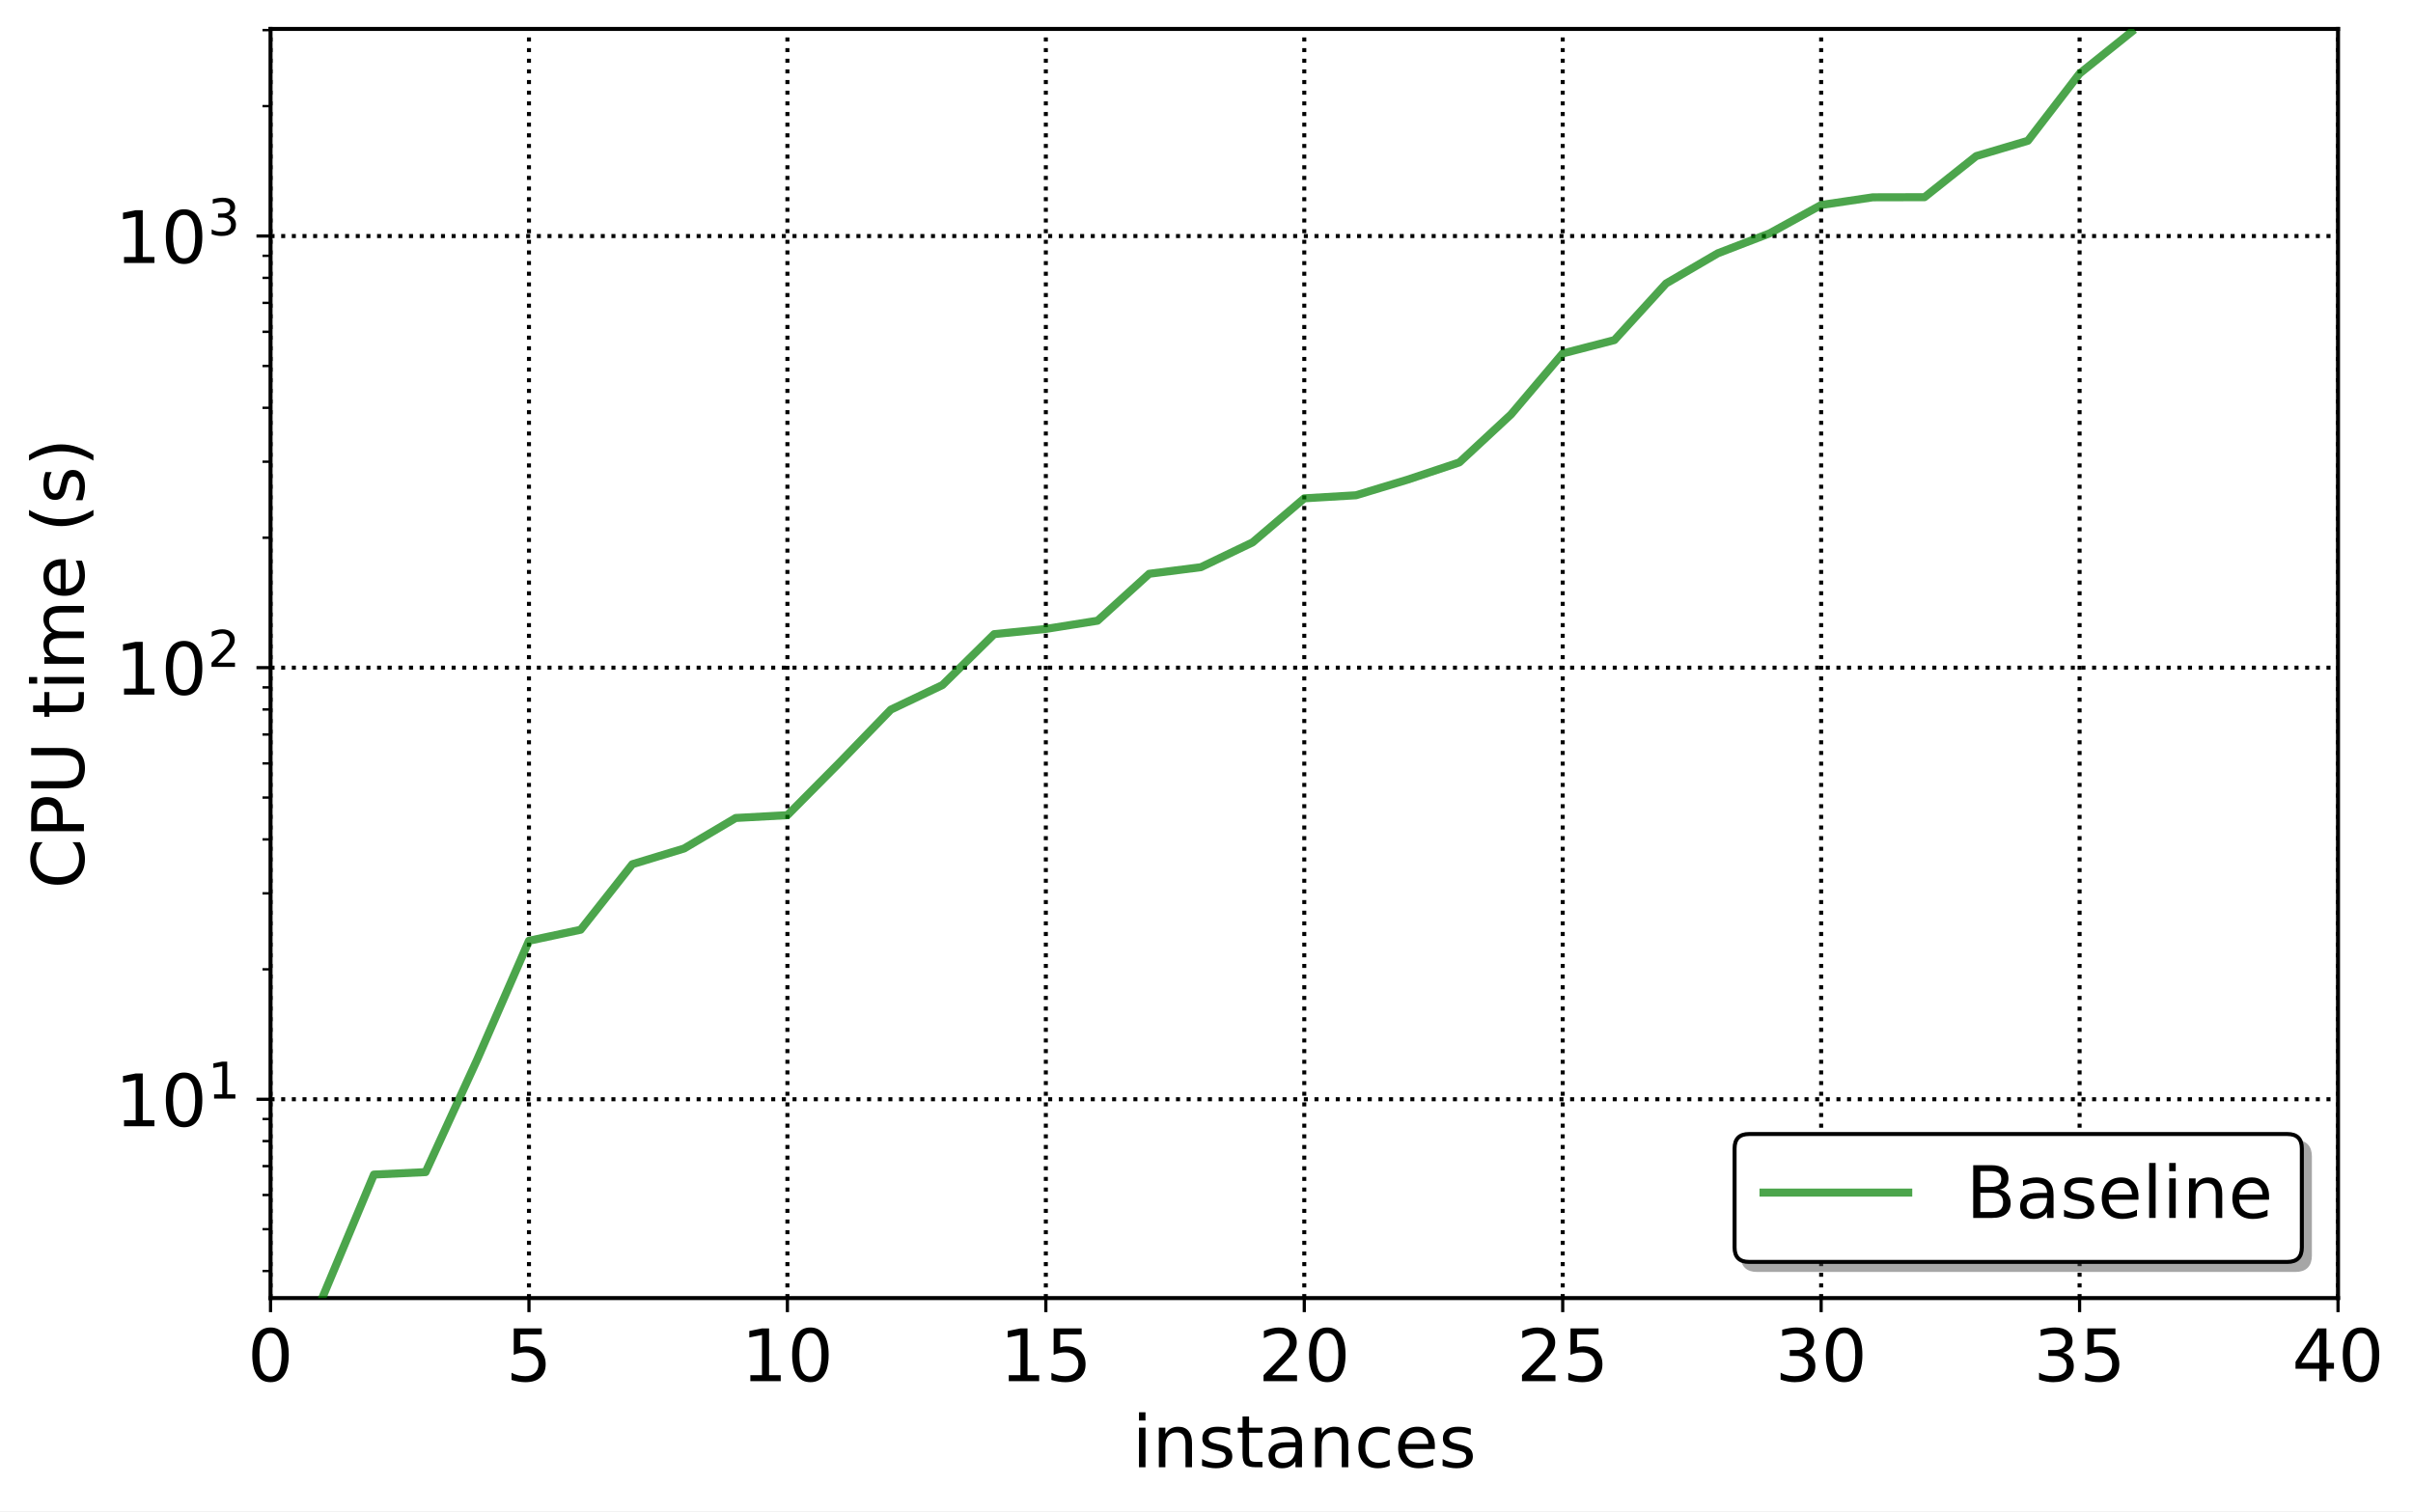
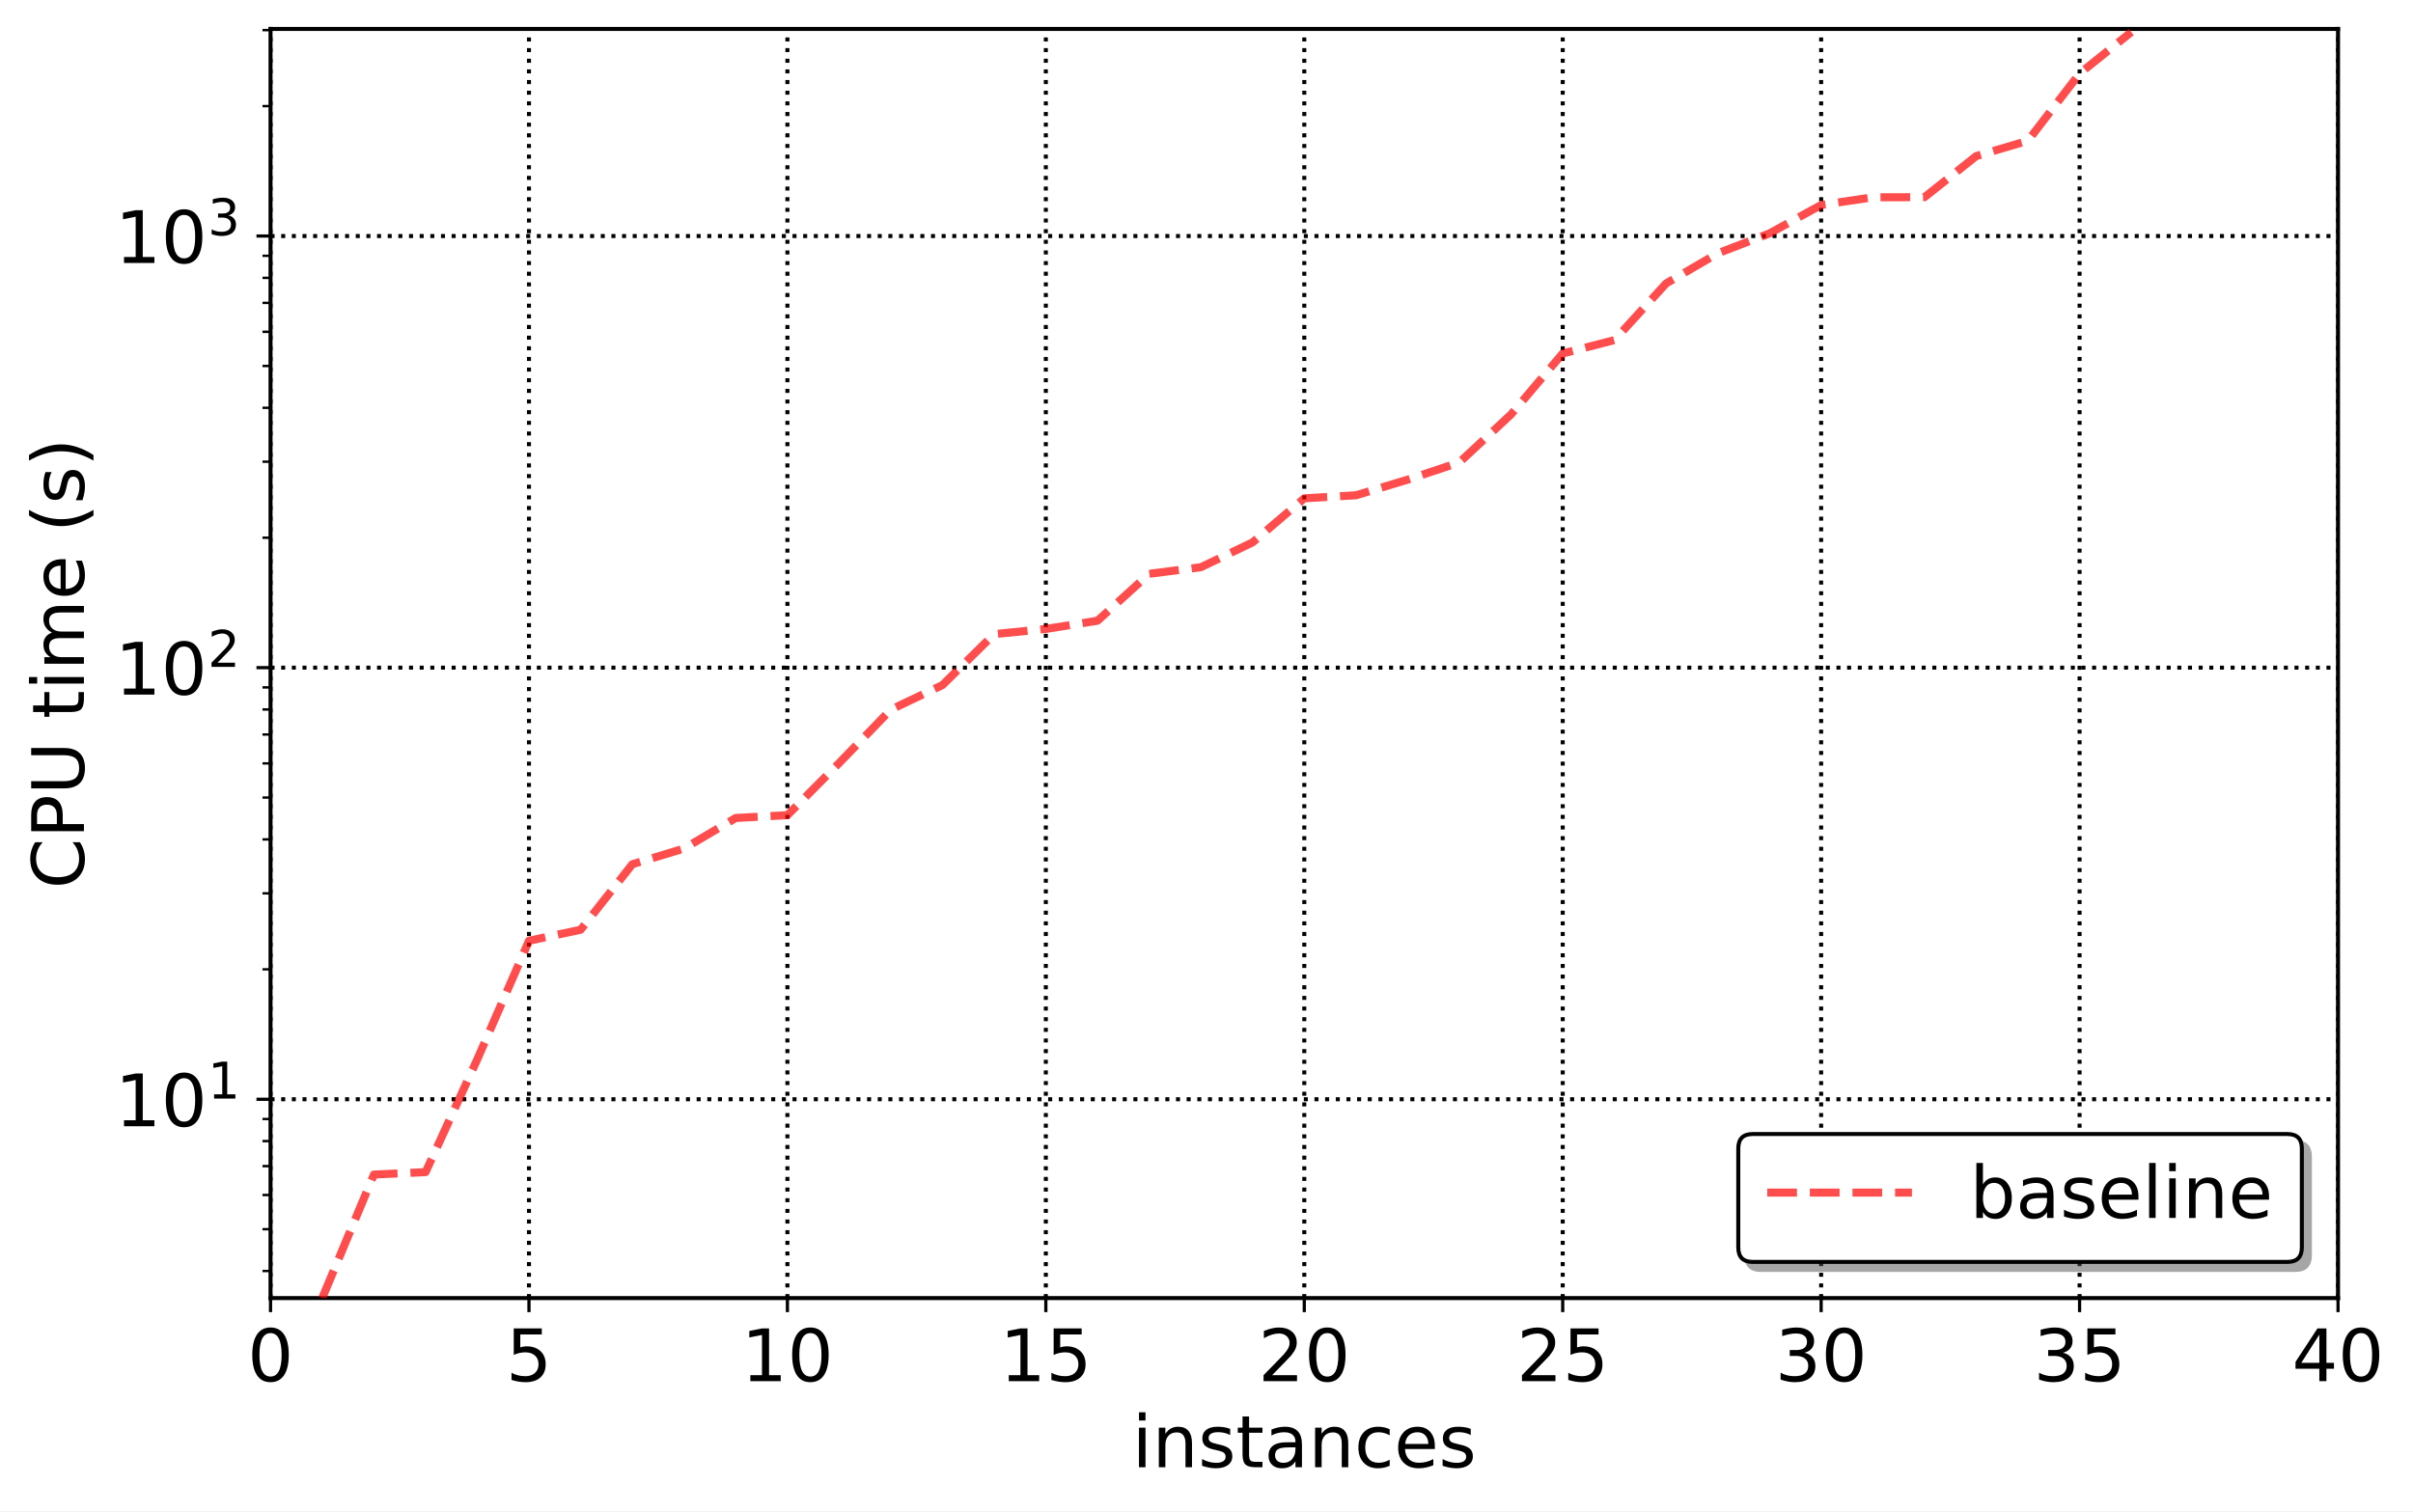
<svg xmlns="http://www.w3.org/2000/svg" xmlns:xlink="http://www.w3.org/1999/xlink" width="600.279pt" height="376.061pt" viewBox="0 0 600.279 376.061" version="1.1">
  <defs>
    <style type="text/css">*{stroke-linejoin: round; stroke-linecap: butt}</style>
  </defs>
  <g id="figure_1">
    <g id="patch_1">
      <path d="M -0 376.061  L 600.279 376.061  L 600.279 0  L -0 0  z " style="fill: #ffffff" />
    </g>
    <g id="axes_1">
      <g id="patch_2">
        <path d="M 67.301 323.02  L 581.627 323.02  L 581.627 7.2  L 67.301 7.2  z " style="fill: #ffffff" />
      </g>
      <g id="matplotlib.axis_1">
        <g id="xtick_1">
          <g id="line2d_1">
-             <path d="M 67.301 323.02  L 67.301 7.2  " clip-path="url(#pbd8aadd1c6)" style="fill: none; stroke-dasharray: 1,1.65; stroke-dashoffset: 0; stroke: #000000" />
+             <path d="M 67.301 323.02  L 67.301 7.2  " clip-path="url(#pa865867757)" style="fill: none; stroke-dasharray: 1,1.65; stroke-dashoffset: 0; stroke: #000000" />
          </g>
          <g id="line2d_2">
            <defs>
-               <path id="m1dcc24c11b" d="M 0 0  L 0 3.5  " style="stroke: #000000; stroke-width: 0.8" />
+               <path id="mc7e11360d6" d="M 0 0  L 0 3.5  " style="stroke: #000000; stroke-width: 0.8" />
            </defs>
            <g>
-               <use xlink:href="#m1dcc24c11b" x="67.301" y="323.02" style="stroke: #000000; stroke-width: 0.8" />
+               <use xlink:href="#mc7e11360d6" x="67.301" y="323.02" style="stroke: #000000; stroke-width: 0.8" />
            </g>
          </g>
          <g id="text_1">
            <g transform="translate(61.57438 343.6973) scale(0.18 -0.18)">
              <defs>
                <path id="DejaVuSans-30" d="M 2034 4250  Q 1547 4250 1301 3770  Q 1056 3291 1056 2328  Q 1056 1369 1301 889  Q 1547 409 2034 409  Q 2525 409 2770 889  Q 3016 1369 3016 2328  Q 3016 3291 2770 3770  Q 2525 4250 2034 4250  z M 2034 4750  Q 2819 4750 3233 4129  Q 3647 3509 3647 2328  Q 3647 1150 3233 529  Q 2819 -91 2034 -91  Q 1250 -91 836 529  Q 422 1150 422 2328  Q 422 3509 836 4129  Q 1250 4750 2034 4750  z " transform="scale(0.015625)" />
              </defs>
              <use xlink:href="#DejaVuSans-30" />
            </g>
          </g>
        </g>
        <g id="xtick_2">
          <g id="line2d_3">
-             <path d="M 131.591 323.02  L 131.591 7.2  " clip-path="url(#pbd8aadd1c6)" style="fill: none; stroke-dasharray: 1,1.65; stroke-dashoffset: 0; stroke: #000000" />
+             <path d="M 131.591 323.02  L 131.591 7.2  " clip-path="url(#pa865867757)" style="fill: none; stroke-dasharray: 1,1.65; stroke-dashoffset: 0; stroke: #000000" />
          </g>
          <g id="line2d_4">
            <g>
-               <use xlink:href="#m1dcc24c11b" x="131.591" y="323.02" style="stroke: #000000; stroke-width: 0.8" />
+               <use xlink:href="#mc7e11360d6" x="131.591" y="323.02" style="stroke: #000000; stroke-width: 0.8" />
            </g>
          </g>
          <g id="text_2">
            <g transform="translate(125.8651 343.6973) scale(0.18 -0.18)">
              <defs>
                <path id="DejaVuSans-35" d="M 691 4666  L 3169 4666  L 3169 4134  L 1269 4134  L 1269 2991  Q 1406 3038 1543 3061  Q 1681 3084 1819 3084  Q 2600 3084 3056 2656  Q 3513 2228 3513 1497  Q 3513 744 3044 326  Q 2575 -91 1722 -91  Q 1428 -91 1123 -41  Q 819 9 494 109  L 494 744  Q 775 591 1075 516  Q 1375 441 1709 441  Q 2250 441 2565 725  Q 2881 1009 2881 1497  Q 2881 1984 2565 2268  Q 2250 2553 1709 2553  Q 1456 2553 1204 2497  Q 953 2441 691 2322  L 691 4666  z " transform="scale(0.015625)" />
              </defs>
              <use xlink:href="#DejaVuSans-35" />
            </g>
          </g>
        </g>
        <g id="xtick_3">
          <g id="line2d_5">
-             <path d="M 195.882 323.02  L 195.882 7.2  " clip-path="url(#pbd8aadd1c6)" style="fill: none; stroke-dasharray: 1,1.65; stroke-dashoffset: 0; stroke: #000000" />
+             <path d="M 195.882 323.02  L 195.882 7.2  " clip-path="url(#pa865867757)" style="fill: none; stroke-dasharray: 1,1.65; stroke-dashoffset: 0; stroke: #000000" />
          </g>
          <g id="line2d_6">
            <g>
-               <use xlink:href="#m1dcc24c11b" x="195.882" y="323.02" style="stroke: #000000; stroke-width: 0.8" />
+               <use xlink:href="#mc7e11360d6" x="195.882" y="323.02" style="stroke: #000000; stroke-width: 0.8" />
            </g>
          </g>
          <g id="text_3">
            <g transform="translate(184.4296 343.6973) scale(0.18 -0.18)">
              <defs>
                <path id="DejaVuSans-31" d="M 794 531  L 1825 531  L 1825 4091  L 703 3866  L 703 4441  L 1819 4666  L 2450 4666  L 2450 531  L 3481 531  L 3481 0  L 794 0  L 794 531  z " transform="scale(0.015625)" />
              </defs>
              <use xlink:href="#DejaVuSans-31" />
              <use xlink:href="#DejaVuSans-30" x="63.623" />
            </g>
          </g>
        </g>
        <g id="xtick_4">
          <g id="line2d_7">
-             <path d="M 260.173 323.02  L 260.173 7.2  " clip-path="url(#pbd8aadd1c6)" style="fill: none; stroke-dasharray: 1,1.65; stroke-dashoffset: 0; stroke: #000000" />
+             <path d="M 260.173 323.02  L 260.173 7.2  " clip-path="url(#pa865867757)" style="fill: none; stroke-dasharray: 1,1.65; stroke-dashoffset: 0; stroke: #000000" />
          </g>
          <g id="line2d_8">
            <g>
-               <use xlink:href="#m1dcc24c11b" x="260.173" y="323.02" style="stroke: #000000; stroke-width: 0.8" />
+               <use xlink:href="#mc7e11360d6" x="260.173" y="323.02" style="stroke: #000000; stroke-width: 0.8" />
            </g>
          </g>
          <g id="text_4">
            <g transform="translate(248.7203 343.6973) scale(0.18 -0.18)">
              <use xlink:href="#DejaVuSans-31" />
              <use xlink:href="#DejaVuSans-35" x="63.623" />
            </g>
          </g>
        </g>
        <g id="xtick_5">
          <g id="line2d_9">
-             <path d="M 324.464 323.02  L 324.464 7.2  " clip-path="url(#pbd8aadd1c6)" style="fill: none; stroke-dasharray: 1,1.65; stroke-dashoffset: 0; stroke: #000000" />
+             <path d="M 324.464 323.02  L 324.464 7.2  " clip-path="url(#pa865867757)" style="fill: none; stroke-dasharray: 1,1.65; stroke-dashoffset: 0; stroke: #000000" />
          </g>
          <g id="line2d_10">
            <g>
-               <use xlink:href="#m1dcc24c11b" x="324.464" y="323.02" style="stroke: #000000; stroke-width: 0.8" />
+               <use xlink:href="#mc7e11360d6" x="324.464" y="323.02" style="stroke: #000000; stroke-width: 0.8" />
            </g>
          </g>
          <g id="text_5">
            <g transform="translate(313.0111 343.6973) scale(0.18 -0.18)">
              <defs>
                <path id="DejaVuSans-32" d="M 1228 531  L 3431 531  L 3431 0  L 469 0  L 469 531  Q 828 903 1448 1529  Q 2069 2156 2228 2338  Q 2531 2678 2651 2914  Q 2772 3150 2772 3378  Q 2772 3750 2511 3984  Q 2250 4219 1831 4219  Q 1534 4219 1204 4116  Q 875 4013 500 3803  L 500 4441  Q 881 4594 1212 4672  Q 1544 4750 1819 4750  Q 2544 4750 2975 4387  Q 3406 4025 3406 3419  Q 3406 3131 3298 2873  Q 3191 2616 2906 2266  Q 2828 2175 2409 1742  Q 1991 1309 1228 531  z " transform="scale(0.015625)" />
              </defs>
              <use xlink:href="#DejaVuSans-32" />
              <use xlink:href="#DejaVuSans-30" x="63.623" />
            </g>
          </g>
        </g>
        <g id="xtick_6">
          <g id="line2d_11">
-             <path d="M 388.754 323.02  L 388.754 7.2  " clip-path="url(#pbd8aadd1c6)" style="fill: none; stroke-dasharray: 1,1.65; stroke-dashoffset: 0; stroke: #000000" />
+             <path d="M 388.754 323.02  L 388.754 7.2  " clip-path="url(#pa865867757)" style="fill: none; stroke-dasharray: 1,1.65; stroke-dashoffset: 0; stroke: #000000" />
          </g>
          <g id="line2d_12">
            <g>
-               <use xlink:href="#m1dcc24c11b" x="388.754" y="323.02" style="stroke: #000000; stroke-width: 0.8" />
+               <use xlink:href="#mc7e11360d6" x="388.754" y="323.02" style="stroke: #000000; stroke-width: 0.8" />
            </g>
          </g>
          <g id="text_6">
            <g transform="translate(377.3018 343.6973) scale(0.18 -0.18)">
              <use xlink:href="#DejaVuSans-32" />
              <use xlink:href="#DejaVuSans-35" x="63.623" />
            </g>
          </g>
        </g>
        <g id="xtick_7">
          <g id="line2d_13">
-             <path d="M 453.045 323.02  L 453.045 7.2  " clip-path="url(#pbd8aadd1c6)" style="fill: none; stroke-dasharray: 1,1.65; stroke-dashoffset: 0; stroke: #000000" />
+             <path d="M 453.045 323.02  L 453.045 7.2  " clip-path="url(#pa865867757)" style="fill: none; stroke-dasharray: 1,1.65; stroke-dashoffset: 0; stroke: #000000" />
          </g>
          <g id="line2d_14">
            <g>
-               <use xlink:href="#m1dcc24c11b" x="453.045" y="323.02" style="stroke: #000000; stroke-width: 0.8" />
+               <use xlink:href="#mc7e11360d6" x="453.045" y="323.02" style="stroke: #000000; stroke-width: 0.8" />
            </g>
          </g>
          <g id="text_7">
            <g transform="translate(441.5926 343.6973) scale(0.18 -0.18)">
              <defs>
                <path id="DejaVuSans-33" d="M 2597 2516  Q 3050 2419 3304 2112  Q 3559 1806 3559 1356  Q 3559 666 3084 287  Q 2609 -91 1734 -91  Q 1441 -91 1130 -33  Q 819 25 488 141  L 488 750  Q 750 597 1062 519  Q 1375 441 1716 441  Q 2309 441 2620 675  Q 2931 909 2931 1356  Q 2931 1769 2642 2001  Q 2353 2234 1838 2234  L 1294 2234  L 1294 2753  L 1863 2753  Q 2328 2753 2575 2939  Q 2822 3125 2822 3475  Q 2822 3834 2567 4026  Q 2313 4219 1838 4219  Q 1578 4219 1281 4162  Q 984 4106 628 3988  L 628 4550  Q 988 4650 1302 4700  Q 1616 4750 1894 4750  Q 2613 4750 3031 4423  Q 3450 4097 3450 3541  Q 3450 3153 3228 2886  Q 3006 2619 2597 2516  z " transform="scale(0.015625)" />
              </defs>
              <use xlink:href="#DejaVuSans-33" />
              <use xlink:href="#DejaVuSans-30" x="63.623" />
            </g>
          </g>
        </g>
        <g id="xtick_8">
          <g id="line2d_15">
-             <path d="M 517.336 323.02  L 517.336 7.2  " clip-path="url(#pbd8aadd1c6)" style="fill: none; stroke-dasharray: 1,1.65; stroke-dashoffset: 0; stroke: #000000" />
+             <path d="M 517.336 323.02  L 517.336 7.2  " clip-path="url(#pa865867757)" style="fill: none; stroke-dasharray: 1,1.65; stroke-dashoffset: 0; stroke: #000000" />
          </g>
          <g id="line2d_16">
            <g>
-               <use xlink:href="#m1dcc24c11b" x="517.336" y="323.02" style="stroke: #000000; stroke-width: 0.8" />
+               <use xlink:href="#mc7e11360d6" x="517.336" y="323.02" style="stroke: #000000; stroke-width: 0.8" />
            </g>
          </g>
          <g id="text_8">
            <g transform="translate(505.8833 343.6973) scale(0.18 -0.18)">
              <use xlink:href="#DejaVuSans-33" />
              <use xlink:href="#DejaVuSans-35" x="63.623" />
            </g>
          </g>
        </g>
        <g id="xtick_9">
          <g id="line2d_17">
-             <path d="M 581.627 323.02  L 581.627 7.2  " clip-path="url(#pbd8aadd1c6)" style="fill: none; stroke-dasharray: 1,1.65; stroke-dashoffset: 0; stroke: #000000" />
+             <path d="M 581.627 323.02  L 581.627 7.2  " clip-path="url(#pa865867757)" style="fill: none; stroke-dasharray: 1,1.65; stroke-dashoffset: 0; stroke: #000000" />
          </g>
          <g id="line2d_18">
            <g>
-               <use xlink:href="#m1dcc24c11b" x="581.627" y="323.02" style="stroke: #000000; stroke-width: 0.8" />
+               <use xlink:href="#mc7e11360d6" x="581.627" y="323.02" style="stroke: #000000; stroke-width: 0.8" />
            </g>
          </g>
          <g id="text_9">
            <g transform="translate(570.174 343.6973) scale(0.18 -0.18)">
              <defs>
                <path id="DejaVuSans-34" d="M 2419 4116  L 825 1625  L 2419 1625  L 2419 4116  z M 2253 4666  L 3047 4666  L 3047 1625  L 3713 1625  L 3713 1100  L 3047 1100  L 3047 0  L 2419 0  L 2419 1100  L 313 1100  L 313 1709  L 2253 4666  z " transform="scale(0.015625)" />
              </defs>
              <use xlink:href="#DejaVuSans-34" />
              <use xlink:href="#DejaVuSans-30" x="63.623" />
            </g>
          </g>
        </g>
        <g id="text_10">
          <g transform="translate(281.6489 365.1179) scale(0.18 -0.18)">
            <defs>
              <path id="DejaVuSans-69" d="M 603 3500  L 1178 3500  L 1178 0  L 603 0  L 603 3500  z M 603 4863  L 1178 4863  L 1178 4134  L 603 4134  L 603 4863  z " transform="scale(0.015625)" />
              <path id="DejaVuSans-6e" d="M 3513 2113  L 3513 0  L 2938 0  L 2938 2094  Q 2938 2591 2744 2837  Q 2550 3084 2163 3084  Q 1697 3084 1428 2787  Q 1159 2491 1159 1978  L 1159 0  L 581 0  L 581 3500  L 1159 3500  L 1159 2956  Q 1366 3272 1645 3428  Q 1925 3584 2291 3584  Q 2894 3584 3203 3211  Q 3513 2838 3513 2113  z " transform="scale(0.015625)" />
              <path id="DejaVuSans-73" d="M 2834 3397  L 2834 2853  Q 2591 2978 2328 3040  Q 2066 3103 1784 3103  Q 1356 3103 1142 2972  Q 928 2841 928 2578  Q 928 2378 1081 2264  Q 1234 2150 1697 2047  L 1894 2003  Q 2506 1872 2764 1633  Q 3022 1394 3022 966  Q 3022 478 2636 193  Q 2250 -91 1575 -91  Q 1294 -91 989 -36  Q 684 19 347 128  L 347 722  Q 666 556 975 473  Q 1284 391 1588 391  Q 1994 391 2212 530  Q 2431 669 2431 922  Q 2431 1156 2273 1281  Q 2116 1406 1581 1522  L 1381 1569  Q 847 1681 609 1914  Q 372 2147 372 2553  Q 372 3047 722 3315  Q 1072 3584 1716 3584  Q 2034 3584 2315 3537  Q 2597 3491 2834 3397  z " transform="scale(0.015625)" />
              <path id="DejaVuSans-74" d="M 1172 4494  L 1172 3500  L 2356 3500  L 2356 3053  L 1172 3053  L 1172 1153  Q 1172 725 1289 603  Q 1406 481 1766 481  L 2356 481  L 2356 0  L 1766 0  Q 1100 0 847 248  Q 594 497 594 1153  L 594 3053  L 172 3053  L 172 3500  L 594 3500  L 594 4494  L 1172 4494  z " transform="scale(0.015625)" />
              <path id="DejaVuSans-61" d="M 2194 1759  Q 1497 1759 1228 1600  Q 959 1441 959 1056  Q 959 750 1161 570  Q 1363 391 1709 391  Q 2188 391 2477 730  Q 2766 1069 2766 1631  L 2766 1759  L 2194 1759  z M 3341 1997  L 3341 0  L 2766 0  L 2766 531  Q 2569 213 2275 61  Q 1981 -91 1556 -91  Q 1019 -91 701 211  Q 384 513 384 1019  Q 384 1609 779 1909  Q 1175 2209 1959 2209  L 2766 2209  L 2766 2266  Q 2766 2663 2505 2880  Q 2244 3097 1772 3097  Q 1472 3097 1187 3025  Q 903 2953 641 2809  L 641 3341  Q 956 3463 1253 3523  Q 1550 3584 1831 3584  Q 2591 3584 2966 3190  Q 3341 2797 3341 1997  z " transform="scale(0.015625)" />
              <path id="DejaVuSans-63" d="M 3122 3366  L 3122 2828  Q 2878 2963 2633 3030  Q 2388 3097 2138 3097  Q 1578 3097 1268 2742  Q 959 2388 959 1747  Q 959 1106 1268 751  Q 1578 397 2138 397  Q 2388 397 2633 464  Q 2878 531 3122 666  L 3122 134  Q 2881 22 2623 -34  Q 2366 -91 2075 -91  Q 1284 -91 818 406  Q 353 903 353 1747  Q 353 2603 823 3093  Q 1294 3584 2113 3584  Q 2378 3584 2631 3529  Q 2884 3475 3122 3366  z " transform="scale(0.015625)" />
              <path id="DejaVuSans-65" d="M 3597 1894  L 3597 1613  L 953 1613  Q 991 1019 1311 708  Q 1631 397 2203 397  Q 2534 397 2845 478  Q 3156 559 3463 722  L 3463 178  Q 3153 47 2828 -22  Q 2503 -91 2169 -91  Q 1331 -91 842 396  Q 353 884 353 1716  Q 353 2575 817 3079  Q 1281 3584 2069 3584  Q 2775 3584 3186 3129  Q 3597 2675 3597 1894  z M 3022 2063  Q 3016 2534 2758 2815  Q 2500 3097 2075 3097  Q 1594 3097 1305 2825  Q 1016 2553 972 2059  L 3022 2063  z " transform="scale(0.015625)" />
            </defs>
            <use xlink:href="#DejaVuSans-69" />
            <use xlink:href="#DejaVuSans-6e" x="27.783" />
            <use xlink:href="#DejaVuSans-73" x="91.162" />
            <use xlink:href="#DejaVuSans-74" x="143.262" />
            <use xlink:href="#DejaVuSans-61" x="182.471" />
            <use xlink:href="#DejaVuSans-6e" x="243.75" />
            <use xlink:href="#DejaVuSans-63" x="307.129" />
            <use xlink:href="#DejaVuSans-65" x="362.109" />
            <use xlink:href="#DejaVuSans-73" x="423.633" />
          </g>
        </g>
      </g>
      <g id="matplotlib.axis_2">
        <g id="ytick_1">
          <g id="line2d_19">
-             <path d="M 67.301 273.544  L 581.627 273.544  " clip-path="url(#pbd8aadd1c6)" style="fill: none; stroke-dasharray: 1,1.65; stroke-dashoffset: 0; stroke: #000000" />
+             <path d="M 67.301 273.544  L 581.627 273.544  " clip-path="url(#pa865867757)" style="fill: none; stroke-dasharray: 1,1.65; stroke-dashoffset: 0; stroke: #000000" />
          </g>
          <g id="line2d_20">
            <defs>
-               <path id="m9db9d7d4ae" d="M 0 0  L -3.5 0  " style="stroke: #000000; stroke-width: 0.8" />
+               <path id="md2448706af" d="M 0 0  L -3.5 0  " style="stroke: #000000; stroke-width: 0.8" />
            </defs>
            <g>
-               <use xlink:href="#m9db9d7d4ae" x="67.301" y="273.544" style="stroke: #000000; stroke-width: 0.8" />
+               <use xlink:href="#md2448706af" x="67.301" y="273.544" style="stroke: #000000; stroke-width: 0.8" />
            </g>
          </g>
          <g id="text_11">
            <g transform="translate(28.62063 280.3827) scale(0.18 -0.18)">
              <use xlink:href="#DejaVuSans-31" transform="translate(0 0.684375)" />
              <use xlink:href="#DejaVuSans-30" transform="translate(63.62305 0.684375)" />
              <use xlink:href="#DejaVuSans-31" transform="translate(128.2031 38.96563) scale(0.7)" />
            </g>
          </g>
        </g>
        <g id="ytick_2">
          <g id="line2d_21">
-             <path d="M 67.301 166.141  L 581.627 166.141  " clip-path="url(#pbd8aadd1c6)" style="fill: none; stroke-dasharray: 1,1.65; stroke-dashoffset: 0; stroke: #000000" />
+             <path d="M 67.301 166.141  L 581.627 166.141  " clip-path="url(#pa865867757)" style="fill: none; stroke-dasharray: 1,1.65; stroke-dashoffset: 0; stroke: #000000" />
          </g>
          <g id="line2d_22">
            <g>
-               <use xlink:href="#m9db9d7d4ae" x="67.301" y="166.141" style="stroke: #000000; stroke-width: 0.8" />
+               <use xlink:href="#md2448706af" x="67.301" y="166.141" style="stroke: #000000; stroke-width: 0.8" />
            </g>
          </g>
          <g id="text_12">
            <g transform="translate(28.62063 172.9791) scale(0.18 -0.18)">
              <use xlink:href="#DejaVuSans-31" transform="translate(0 0.765625)" />
              <use xlink:href="#DejaVuSans-30" transform="translate(63.62305 0.765625)" />
              <use xlink:href="#DejaVuSans-32" transform="translate(128.2031 39.04688) scale(0.7)" />
            </g>
          </g>
        </g>
        <g id="ytick_3">
          <g id="line2d_23">
-             <path d="M 67.301 58.737  L 581.627 58.737  " clip-path="url(#pbd8aadd1c6)" style="fill: none; stroke-dasharray: 1,1.65; stroke-dashoffset: 0; stroke: #000000" />
+             <path d="M 67.301 58.737  L 581.627 58.737  " clip-path="url(#pa865867757)" style="fill: none; stroke-dasharray: 1,1.65; stroke-dashoffset: 0; stroke: #000000" />
          </g>
          <g id="line2d_24">
            <g>
-               <use xlink:href="#m9db9d7d4ae" x="67.301" y="58.737" style="stroke: #000000; stroke-width: 0.8" />
+               <use xlink:href="#md2448706af" x="67.301" y="58.737" style="stroke: #000000; stroke-width: 0.8" />
            </g>
          </g>
          <g id="text_13">
            <g transform="translate(28.62063 65.57552) scale(0.18 -0.18)">
              <use xlink:href="#DejaVuSans-31" transform="translate(0 0.765625)" />
              <use xlink:href="#DejaVuSans-30" transform="translate(63.62305 0.765625)" />
              <use xlink:href="#DejaVuSans-33" transform="translate(128.2031 39.04688) scale(0.7)" />
            </g>
          </g>
        </g>
        <g id="ytick_4">
          <g id="line2d_25">
            <defs>
-               <path id="m54e122ee2d" d="M 0 0  L -2 0  " style="stroke: #000000; stroke-width: 0.6" />
+               <path id="m47368b31df" d="M 0 0  L -2 0  " style="stroke: #000000; stroke-width: 0.6" />
            </defs>
            <g>
-               <use xlink:href="#m54e122ee2d" x="67.301" y="316.284" style="stroke: #000000; stroke-width: 0.6" />
+               <use xlink:href="#m47368b31df" x="67.301" y="316.284" style="stroke: #000000; stroke-width: 0.6" />
            </g>
          </g>
        </g>
        <g id="ytick_5">
          <g id="line2d_26">
            <g>
-               <use xlink:href="#m54e122ee2d" x="67.301" y="305.876" style="stroke: #000000; stroke-width: 0.6" />
+               <use xlink:href="#m47368b31df" x="67.301" y="305.876" style="stroke: #000000; stroke-width: 0.6" />
            </g>
          </g>
        </g>
        <g id="ytick_6">
          <g id="line2d_27">
            <g>
-               <use xlink:href="#m54e122ee2d" x="67.301" y="297.371" style="stroke: #000000; stroke-width: 0.6" />
+               <use xlink:href="#m47368b31df" x="67.301" y="297.371" style="stroke: #000000; stroke-width: 0.6" />
            </g>
          </g>
        </g>
        <g id="ytick_7">
          <g id="line2d_28">
            <g>
-               <use xlink:href="#m54e122ee2d" x="67.301" y="290.181" style="stroke: #000000; stroke-width: 0.6" />
+               <use xlink:href="#m47368b31df" x="67.301" y="290.181" style="stroke: #000000; stroke-width: 0.6" />
            </g>
          </g>
        </g>
        <g id="ytick_8">
          <g id="line2d_29">
            <g>
-               <use xlink:href="#m54e122ee2d" x="67.301" y="283.953" style="stroke: #000000; stroke-width: 0.6" />
+               <use xlink:href="#m47368b31df" x="67.301" y="283.953" style="stroke: #000000; stroke-width: 0.6" />
            </g>
          </g>
        </g>
        <g id="ytick_9">
          <g id="line2d_30">
            <g>
-               <use xlink:href="#m54e122ee2d" x="67.301" y="278.459" style="stroke: #000000; stroke-width: 0.6" />
+               <use xlink:href="#m47368b31df" x="67.301" y="278.459" style="stroke: #000000; stroke-width: 0.6" />
            </g>
          </g>
        </g>
        <g id="ytick_10">
          <g id="line2d_31">
            <g>
-               <use xlink:href="#m54e122ee2d" x="67.301" y="241.212" style="stroke: #000000; stroke-width: 0.6" />
+               <use xlink:href="#m47368b31df" x="67.301" y="241.212" style="stroke: #000000; stroke-width: 0.6" />
            </g>
          </g>
        </g>
        <g id="ytick_11">
          <g id="line2d_32">
            <g>
-               <use xlink:href="#m54e122ee2d" x="67.301" y="222.3" style="stroke: #000000; stroke-width: 0.6" />
+               <use xlink:href="#m47368b31df" x="67.301" y="222.3" style="stroke: #000000; stroke-width: 0.6" />
            </g>
          </g>
        </g>
        <g id="ytick_12">
          <g id="line2d_33">
            <g>
-               <use xlink:href="#m54e122ee2d" x="67.301" y="208.881" style="stroke: #000000; stroke-width: 0.6" />
+               <use xlink:href="#m47368b31df" x="67.301" y="208.881" style="stroke: #000000; stroke-width: 0.6" />
            </g>
          </g>
        </g>
        <g id="ytick_13">
          <g id="line2d_34">
            <g>
-               <use xlink:href="#m54e122ee2d" x="67.301" y="198.472" style="stroke: #000000; stroke-width: 0.6" />
+               <use xlink:href="#m47368b31df" x="67.301" y="198.472" style="stroke: #000000; stroke-width: 0.6" />
            </g>
          </g>
        </g>
        <g id="ytick_14">
          <g id="line2d_35">
            <g>
-               <use xlink:href="#m54e122ee2d" x="67.301" y="189.968" style="stroke: #000000; stroke-width: 0.6" />
+               <use xlink:href="#m47368b31df" x="67.301" y="189.968" style="stroke: #000000; stroke-width: 0.6" />
            </g>
          </g>
        </g>
        <g id="ytick_15">
          <g id="line2d_36">
            <g>
-               <use xlink:href="#m54e122ee2d" x="67.301" y="182.778" style="stroke: #000000; stroke-width: 0.6" />
+               <use xlink:href="#m47368b31df" x="67.301" y="182.778" style="stroke: #000000; stroke-width: 0.6" />
            </g>
          </g>
        </g>
        <g id="ytick_16">
          <g id="line2d_37">
            <g>
-               <use xlink:href="#m54e122ee2d" x="67.301" y="176.549" style="stroke: #000000; stroke-width: 0.6" />
+               <use xlink:href="#m47368b31df" x="67.301" y="176.549" style="stroke: #000000; stroke-width: 0.6" />
            </g>
          </g>
        </g>
        <g id="ytick_17">
          <g id="line2d_38">
            <g>
-               <use xlink:href="#m54e122ee2d" x="67.301" y="171.055" style="stroke: #000000; stroke-width: 0.6" />
+               <use xlink:href="#m47368b31df" x="67.301" y="171.055" style="stroke: #000000; stroke-width: 0.6" />
            </g>
          </g>
        </g>
        <g id="ytick_18">
          <g id="line2d_39">
            <g>
-               <use xlink:href="#m54e122ee2d" x="67.301" y="133.809" style="stroke: #000000; stroke-width: 0.6" />
+               <use xlink:href="#m47368b31df" x="67.301" y="133.809" style="stroke: #000000; stroke-width: 0.6" />
            </g>
          </g>
        </g>
        <g id="ytick_19">
          <g id="line2d_40">
            <g>
-               <use xlink:href="#m54e122ee2d" x="67.301" y="114.896" style="stroke: #000000; stroke-width: 0.6" />
+               <use xlink:href="#m47368b31df" x="67.301" y="114.896" style="stroke: #000000; stroke-width: 0.6" />
            </g>
          </g>
        </g>
        <g id="ytick_20">
          <g id="line2d_41">
            <g>
-               <use xlink:href="#m54e122ee2d" x="67.301" y="101.477" style="stroke: #000000; stroke-width: 0.6" />
+               <use xlink:href="#m47368b31df" x="67.301" y="101.477" style="stroke: #000000; stroke-width: 0.6" />
            </g>
          </g>
        </g>
        <g id="ytick_21">
          <g id="line2d_42">
            <g>
-               <use xlink:href="#m54e122ee2d" x="67.301" y="91.069" style="stroke: #000000; stroke-width: 0.6" />
+               <use xlink:href="#m47368b31df" x="67.301" y="91.069" style="stroke: #000000; stroke-width: 0.6" />
            </g>
          </g>
        </g>
        <g id="ytick_22">
          <g id="line2d_43">
            <g>
-               <use xlink:href="#m54e122ee2d" x="67.301" y="82.564" style="stroke: #000000; stroke-width: 0.6" />
+               <use xlink:href="#m47368b31df" x="67.301" y="82.564" style="stroke: #000000; stroke-width: 0.6" />
            </g>
          </g>
        </g>
        <g id="ytick_23">
          <g id="line2d_44">
            <g>
-               <use xlink:href="#m54e122ee2d" x="67.301" y="75.374" style="stroke: #000000; stroke-width: 0.6" />
+               <use xlink:href="#m47368b31df" x="67.301" y="75.374" style="stroke: #000000; stroke-width: 0.6" />
            </g>
          </g>
        </g>
        <g id="ytick_24">
          <g id="line2d_45">
            <g>
-               <use xlink:href="#m54e122ee2d" x="67.301" y="69.145" style="stroke: #000000; stroke-width: 0.6" />
+               <use xlink:href="#m47368b31df" x="67.301" y="69.145" style="stroke: #000000; stroke-width: 0.6" />
            </g>
          </g>
        </g>
        <g id="ytick_25">
          <g id="line2d_46">
            <g>
-               <use xlink:href="#m54e122ee2d" x="67.301" y="63.651" style="stroke: #000000; stroke-width: 0.6" />
+               <use xlink:href="#m47368b31df" x="67.301" y="63.651" style="stroke: #000000; stroke-width: 0.6" />
            </g>
          </g>
        </g>
        <g id="ytick_26">
          <g id="line2d_47">
            <g>
-               <use xlink:href="#m54e122ee2d" x="67.301" y="26.405" style="stroke: #000000; stroke-width: 0.6" />
+               <use xlink:href="#m47368b31df" x="67.301" y="26.405" style="stroke: #000000; stroke-width: 0.6" />
            </g>
          </g>
        </g>
        <g id="ytick_27">
          <g id="line2d_48">
            <g>
-               <use xlink:href="#m54e122ee2d" x="67.301" y="7.492" style="stroke: #000000; stroke-width: 0.6" />
+               <use xlink:href="#m47368b31df" x="67.301" y="7.492" style="stroke: #000000; stroke-width: 0.6" />
            </g>
          </g>
        </g>
        <g id="text_14">
          <g transform="translate(20.87719 221.173) rotate(-90) scale(0.18 -0.18)">
            <defs>
              <path id="DejaVuSans-43" d="M 4122 4306  L 4122 3641  Q 3803 3938 3442 4084  Q 3081 4231 2675 4231  Q 1875 4231 1450 3742  Q 1025 3253 1025 2328  Q 1025 1406 1450 917  Q 1875 428 2675 428  Q 3081 428 3442 575  Q 3803 722 4122 1019  L 4122 359  Q 3791 134 3420 21  Q 3050 -91 2638 -91  Q 1578 -91 968 557  Q 359 1206 359 2328  Q 359 3453 968 4101  Q 1578 4750 2638 4750  Q 3056 4750 3426 4639  Q 3797 4528 4122 4306  z " transform="scale(0.015625)" />
              <path id="DejaVuSans-50" d="M 1259 4147  L 1259 2394  L 2053 2394  Q 2494 2394 2734 2622  Q 2975 2850 2975 3272  Q 2975 3691 2734 3919  Q 2494 4147 2053 4147  L 1259 4147  z M 628 4666  L 2053 4666  Q 2838 4666 3239 4311  Q 3641 3956 3641 3272  Q 3641 2581 3239 2228  Q 2838 1875 2053 1875  L 1259 1875  L 1259 0  L 628 0  L 628 4666  z " transform="scale(0.015625)" />
              <path id="DejaVuSans-55" d="M 556 4666  L 1191 4666  L 1191 1831  Q 1191 1081 1462 751  Q 1734 422 2344 422  Q 2950 422 3222 751  Q 3494 1081 3494 1831  L 3494 4666  L 4128 4666  L 4128 1753  Q 4128 841 3676 375  Q 3225 -91 2344 -91  Q 1459 -91 1007 375  Q 556 841 556 1753  L 556 4666  z " transform="scale(0.015625)" />
              <path id="DejaVuSans-20" transform="scale(0.015625)" />
              <path id="DejaVuSans-6d" d="M 3328 2828  Q 3544 3216 3844 3400  Q 4144 3584 4550 3584  Q 5097 3584 5394 3201  Q 5691 2819 5691 2113  L 5691 0  L 5113 0  L 5113 2094  Q 5113 2597 4934 2840  Q 4756 3084 4391 3084  Q 3944 3084 3684 2787  Q 3425 2491 3425 1978  L 3425 0  L 2847 0  L 2847 2094  Q 2847 2600 2669 2842  Q 2491 3084 2119 3084  Q 1678 3084 1418 2786  Q 1159 2488 1159 1978  L 1159 0  L 581 0  L 581 3500  L 1159 3500  L 1159 2956  Q 1356 3278 1631 3431  Q 1906 3584 2284 3584  Q 2666 3584 2933 3390  Q 3200 3197 3328 2828  z " transform="scale(0.015625)" />
              <path id="DejaVuSans-28" d="M 1984 4856  Q 1566 4138 1362 3434  Q 1159 2731 1159 2009  Q 1159 1288 1364 580  Q 1569 -128 1984 -844  L 1484 -844  Q 1016 -109 783 600  Q 550 1309 550 2009  Q 550 2706 781 3412  Q 1013 4119 1484 4856  L 1984 4856  z " transform="scale(0.015625)" />
              <path id="DejaVuSans-29" d="M 513 4856  L 1013 4856  Q 1481 4119 1714 3412  Q 1947 2706 1947 2009  Q 1947 1309 1714 600  Q 1481 -109 1013 -844  L 513 -844  Q 928 -128 1133 580  Q 1338 1288 1338 2009  Q 1338 2731 1133 3434  Q 928 4138 513 4856  z " transform="scale(0.015625)" />
            </defs>
            <use xlink:href="#DejaVuSans-43" />
            <use xlink:href="#DejaVuSans-50" x="69.824" />
            <use xlink:href="#DejaVuSans-55" x="130.127" />
            <use xlink:href="#DejaVuSans-20" x="203.32" />
            <use xlink:href="#DejaVuSans-74" x="235.107" />
            <use xlink:href="#DejaVuSans-69" x="274.316" />
            <use xlink:href="#DejaVuSans-6d" x="302.1" />
            <use xlink:href="#DejaVuSans-65" x="399.512" />
            <use xlink:href="#DejaVuSans-20" x="461.035" />
            <use xlink:href="#DejaVuSans-28" x="492.822" />
            <use xlink:href="#DejaVuSans-73" x="531.836" />
            <use xlink:href="#DejaVuSans-29" x="583.936" />
          </g>
        </g>
      </g>
      <g id="patch_3">
        <path d="M 67.301 323.02  L 67.301 7.2  " style="fill: none; stroke: #000000; stroke-linejoin: miter; stroke-linecap: square" />
      </g>
      <g id="patch_4">
        <path d="M 581.627 323.02  L 581.627 7.2  " style="fill: none; stroke: #000000; stroke-linejoin: miter; stroke-linecap: square" />
      </g>
      <g id="patch_5">
        <path d="M 67.301 323.02  L 581.627 323.02  " style="fill: none; stroke: #000000; stroke-linejoin: miter; stroke-linecap: square" />
      </g>
      <g id="patch_6">
        <path d="M 67.301 7.2  L 581.627 7.2  " style="fill: none; stroke: #000000; stroke-linejoin: miter; stroke-linecap: square" />
      </g>
      <g id="line2d_49">
-         <path d="M 80.159 323.02  L 93.017 292.285  L 105.875 291.676  L 118.733 263.613  L 131.591 234.106  L 144.45 231.362  L 157.308 215.056  L 170.166 211.154  L 183.024 203.549  L 195.882 202.853  L 208.74 189.885  L 221.598 176.595  L 234.457 170.47  L 247.315 157.801  L 260.173 156.508  L 273.031 154.464  L 285.889 142.785  L 298.747 141.145  L 311.605 134.968  L 324.464 124.003  L 337.322 123.247  L 350.18 119.359  L 363.038 115.069  L 375.896 103.129  L 388.754 87.952  L 401.612 84.634  L 414.471 70.537  L 427.329 63.036  L 440.187 58.085  L 453.045 51.009  L 465.903 49.097  L 478.761 49.067  L 491.619 38.84  L 504.478 35.025  L 517.336 18.302  L 530.194 7.979  " clip-path="url(#pbd8aadd1c6)" style="fill: none; stroke: #008000; stroke-opacity: 0.7; stroke-width: 2; stroke-linecap: square" />
+         <path d="M 80.159 323.02  L 93.017 292.285  L 105.875 291.676  L 118.733 263.613  L 131.591 234.106  L 144.45 231.362  L 157.308 215.056  L 170.166 211.154  L 183.024 203.549  L 195.882 202.853  L 208.74 189.885  L 221.598 176.595  L 234.457 170.47  L 247.315 157.801  L 260.173 156.508  L 273.031 154.464  L 285.889 142.785  L 298.747 141.145  L 311.605 134.968  L 324.464 124.003  L 337.322 123.247  L 350.18 119.359  L 363.038 115.069  L 375.896 103.129  L 388.754 87.952  L 401.612 84.634  L 414.471 70.537  L 427.329 63.036  L 440.187 58.085  L 453.045 51.009  L 465.903 49.097  L 478.761 49.067  L 491.619 38.84  L 504.478 35.025  L 517.336 18.302  L 530.194 7.979  " clip-path="url(#pa865867757)" style="fill: none; stroke-dasharray: 7.4,3.2; stroke-dashoffset: 0; stroke: #ff0000; stroke-opacity: 0.7; stroke-width: 2" />
      </g>
      <g id="legend_1">
        <g id="patch_7">
-           <path d="M 437.109 316.02  L 571.027 316.02  Q 574.627 316.02 574.627 312.42  L 574.627 287.799  Q 574.627 284.199 571.027 284.199  L 437.109 284.199  Q 433.509 284.199 433.509 287.799  L 433.509 312.42  Q 433.509 316.02 437.109 316.02  z " style="fill: #4d4d4d; opacity: 0.5; stroke: #4d4d4d; stroke-linejoin: miter" />
+           <path d="M 438.032 316.02  L 571.027 316.02  Q 574.627 316.02 574.627 312.42  L 574.627 287.799  Q 574.627 284.199 571.027 284.199  L 438.032 284.199  Q 434.432 284.199 434.432 287.799  L 434.432 312.42  Q 434.432 316.02 438.032 316.02  z " style="fill: #4d4d4d; opacity: 0.5; stroke: #4d4d4d; stroke-linejoin: miter" />
        </g>
        <g id="patch_8">
-           <path d="M 435.109 314.02  L 569.027 314.02  Q 572.627 314.02 572.627 310.42  L 572.627 285.799  Q 572.627 282.199 569.027 282.199  L 435.109 282.199  Q 431.509 282.199 431.509 285.799  L 431.509 310.42  Q 431.509 314.02 435.109 314.02  z " style="fill: #ffffff; stroke: #000000; stroke-linejoin: miter" />
+           <path d="M 436.032 314.02  L 569.027 314.02  Q 572.627 314.02 572.627 310.42  L 572.627 285.799  Q 572.627 282.199 569.027 282.199  L 436.032 282.199  Q 432.432 282.199 432.432 285.799  L 432.432 310.42  Q 432.432 314.02 436.032 314.02  z " style="fill: #ffffff; stroke: #000000; stroke-linejoin: miter" />
        </g>
        <g id="line2d_50">
-           <path d="M 438.709 296.777  L 456.709 296.777  L 474.709 296.777  " style="fill: none; stroke: #008000; stroke-opacity: 0.7; stroke-width: 2; stroke-linecap: square" />
+           <path d="M 439.632 296.777  L 457.632 296.777  L 475.632 296.777  " style="fill: none; stroke-dasharray: 7.4,3.2; stroke-dashoffset: 0; stroke: #ff0000; stroke-opacity: 0.7; stroke-width: 2" />
        </g>
        <g id="text_15">
-           <g transform="translate(489.1093 303.0767) scale(0.18 -0.18)">
+           <g transform="translate(490.0318 303.0767) scale(0.18 -0.18)">
            <defs>
-               <path id="DejaVuSans-42" d="M 1259 2228  L 1259 519  L 2272 519  Q 2781 519 3026 730  Q 3272 941 3272 1375  Q 3272 1813 3026 2020  Q 2781 2228 2272 2228  L 1259 2228  z M 1259 4147  L 1259 2741  L 2194 2741  Q 2656 2741 2882 2914  Q 3109 3088 3109 3444  Q 3109 3797 2882 3972  Q 2656 4147 2194 4147  L 1259 4147  z M 628 4666  L 2241 4666  Q 2963 4666 3353 4366  Q 3744 4066 3744 3513  Q 3744 3084 3544 2831  Q 3344 2578 2956 2516  Q 3422 2416 3680 2098  Q 3938 1781 3938 1306  Q 3938 681 3513 340  Q 3088 0 2303 0  L 628 0  L 628 4666  z " transform="scale(0.015625)" />
+               <path id="DejaVuSans-62" d="M 3116 1747  Q 3116 2381 2855 2742  Q 2594 3103 2138 3103  Q 1681 3103 1420 2742  Q 1159 2381 1159 1747  Q 1159 1113 1420 752  Q 1681 391 2138 391  Q 2594 391 2855 752  Q 3116 1113 3116 1747  z M 1159 2969  Q 1341 3281 1617 3432  Q 1894 3584 2278 3584  Q 2916 3584 3314 3078  Q 3713 2572 3713 1747  Q 3713 922 3314 415  Q 2916 -91 2278 -91  Q 1894 -91 1617 61  Q 1341 213 1159 525  L 1159 0  L 581 0  L 581 4863  L 1159 4863  L 1159 2969  z " transform="scale(0.015625)" />
              <path id="DejaVuSans-6c" d="M 603 4863  L 1178 4863  L 1178 0  L 603 0  L 603 4863  z " transform="scale(0.015625)" />
            </defs>
-             <use xlink:href="#DejaVuSans-42" />
-             <use xlink:href="#DejaVuSans-61" x="68.604" />
-             <use xlink:href="#DejaVuSans-73" x="129.883" />
-             <use xlink:href="#DejaVuSans-65" x="181.982" />
-             <use xlink:href="#DejaVuSans-6c" x="243.506" />
-             <use xlink:href="#DejaVuSans-69" x="271.289" />
-             <use xlink:href="#DejaVuSans-6e" x="299.072" />
-             <use xlink:href="#DejaVuSans-65" x="362.451" />
+             <use xlink:href="#DejaVuSans-62" />
+             <use xlink:href="#DejaVuSans-61" x="63.477" />
+             <use xlink:href="#DejaVuSans-73" x="124.756" />
+             <use xlink:href="#DejaVuSans-65" x="176.855" />
+             <use xlink:href="#DejaVuSans-6c" x="238.379" />
+             <use xlink:href="#DejaVuSans-69" x="266.162" />
+             <use xlink:href="#DejaVuSans-6e" x="293.945" />
+             <use xlink:href="#DejaVuSans-65" x="357.324" />
          </g>
        </g>
      </g>
    </g>
  </g>
  <defs>
-     <clipPath id="pbd8aadd1c6">
+     <clipPath id="pa865867757">
      <rect x="67.301" y="7.2" width="514.326" height="315.82" />
    </clipPath>
  </defs>
</svg>
